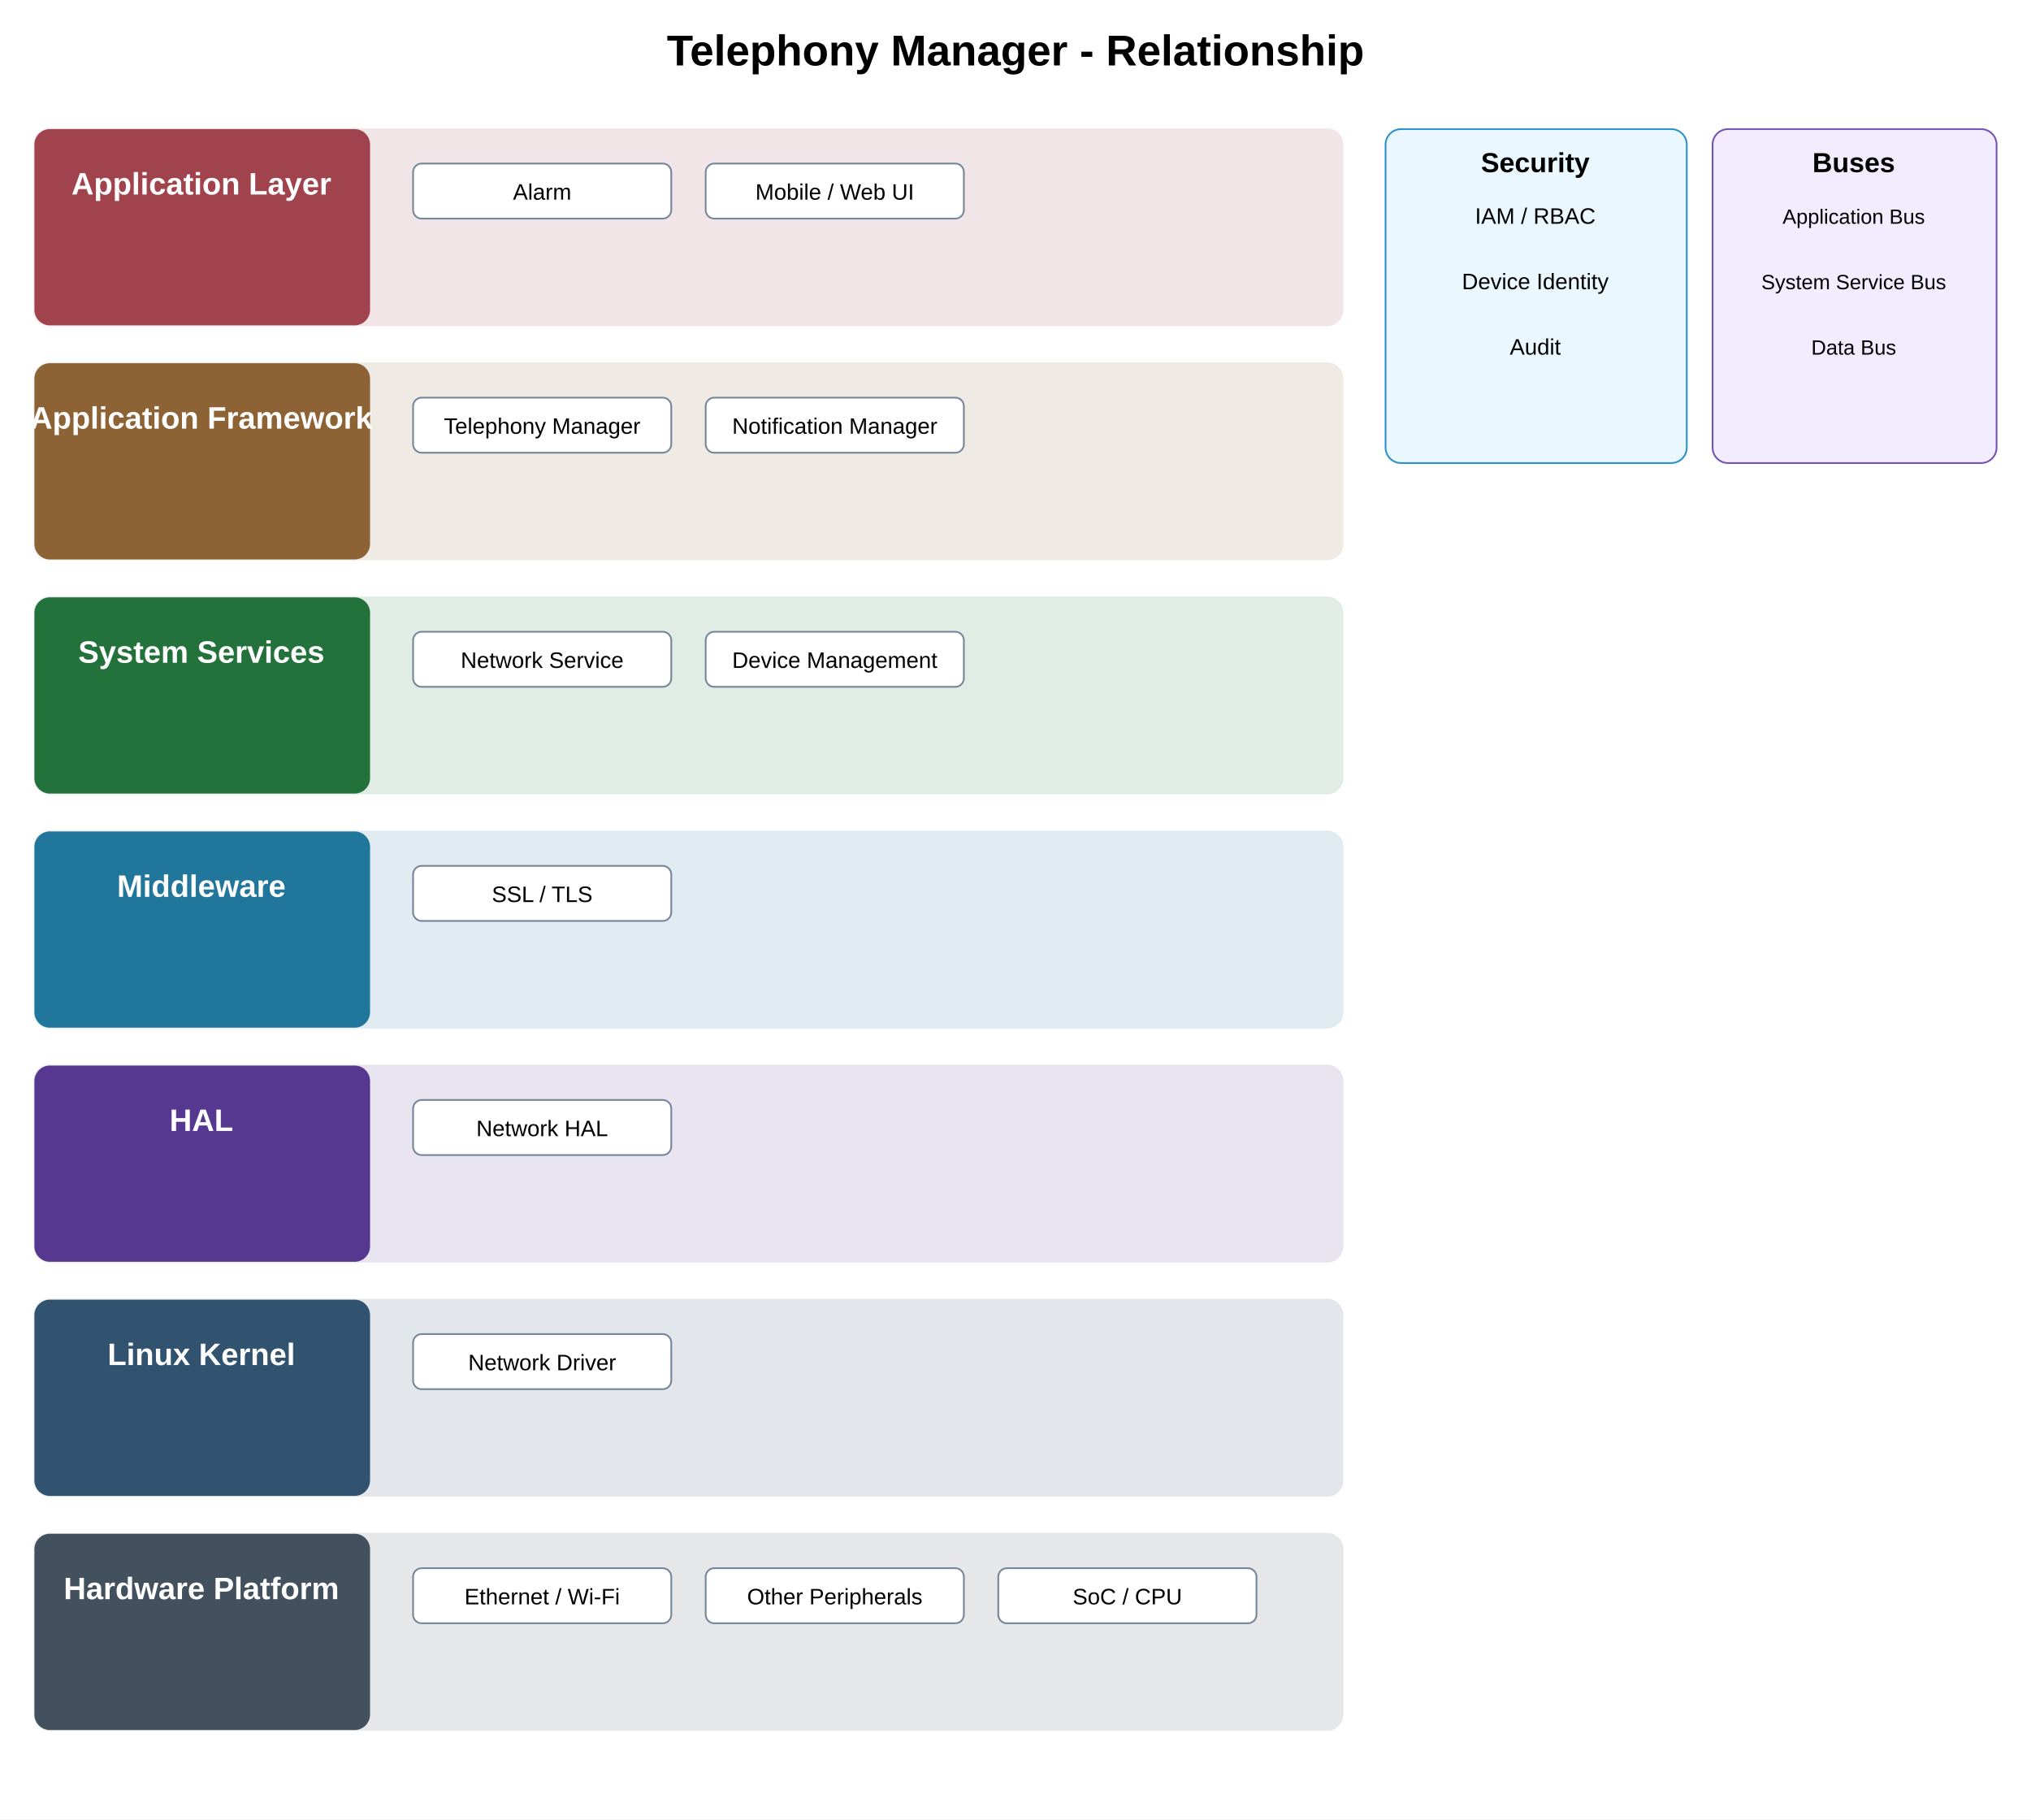
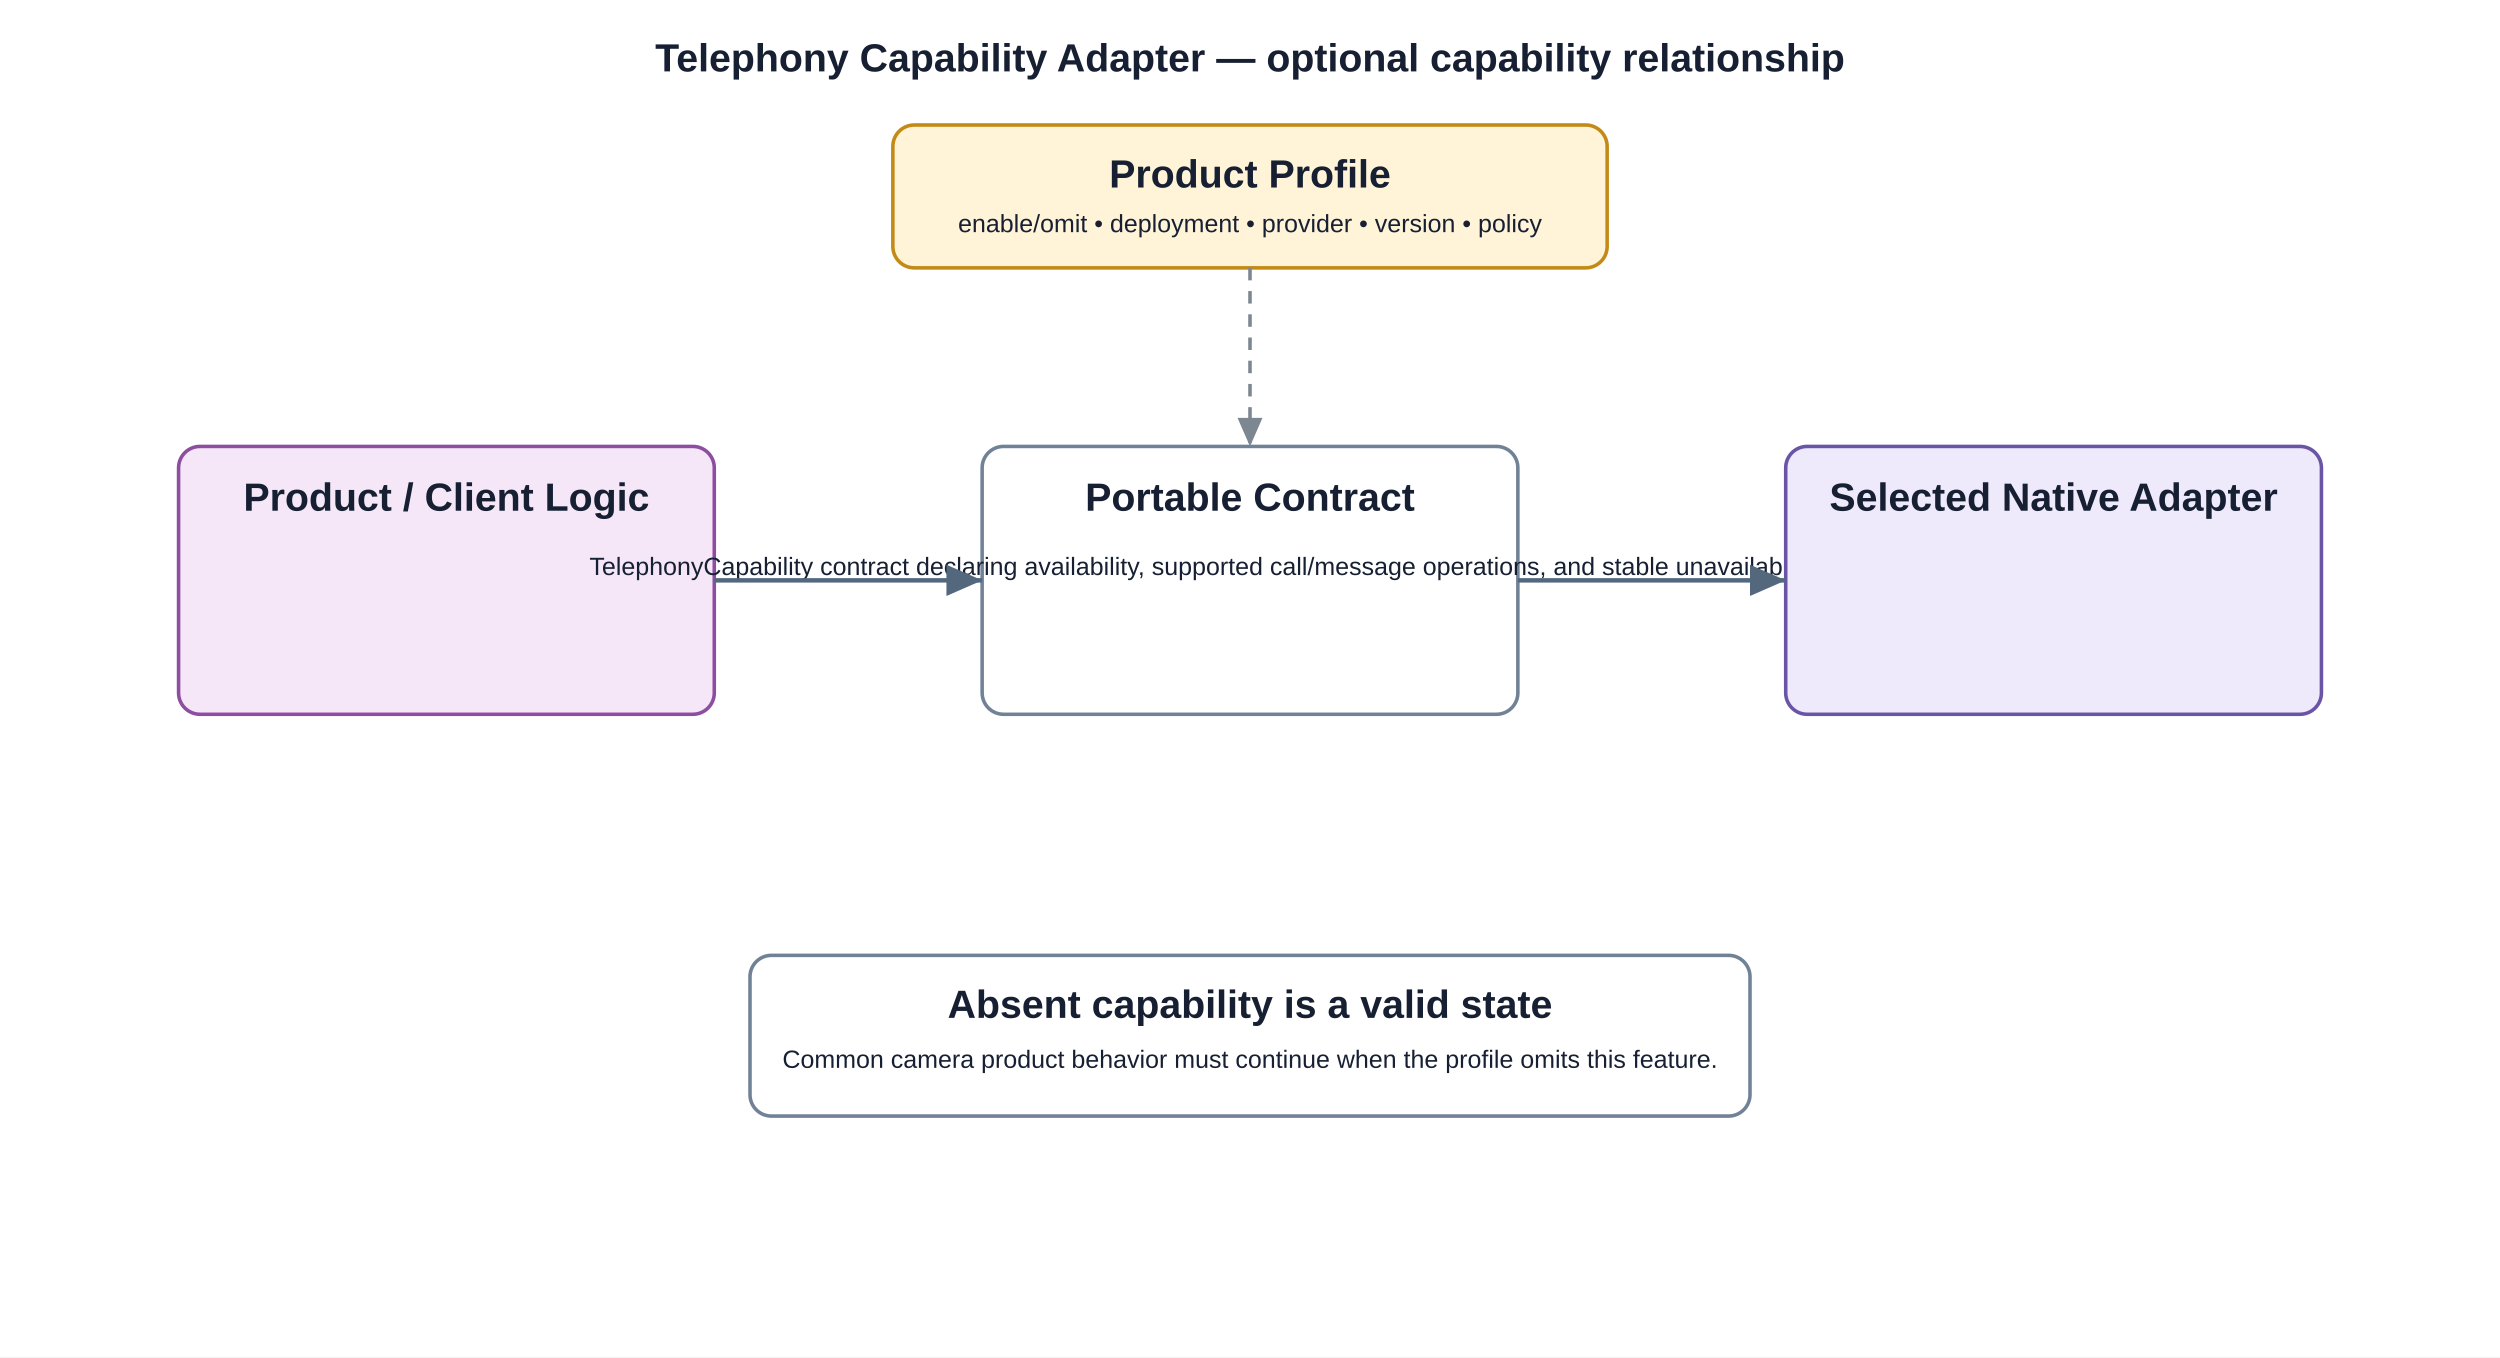
- <svg xmlns="http://www.w3.org/2000/svg" width="1180" height="1057">
-   <rect width="100%" height="100%" fill="white" />
-   <text x="590" y="38" font-family="Arial" font-size="25" font-weight="bold" text-anchor="middle">Telephony Manager - Relationship</text>
-   <rect x="20" y="75" width="760" height="114" rx="9" fill="#a1434d" opacity=".14" stroke="#a1434d" />
-   <rect x="20" y="75" width="195" height="114" rx="9" fill="#a1434d" />
-   <text x="117" y="113" font-family="Arial" font-size="18" font-weight="bold" fill="white" text-anchor="middle">Application Layer</text>
-   <rect x="240" y="95" width="150" height="32" rx="5" fill="white" stroke="#75869a" />
-   <text x="315" y="116" font-family="Arial" font-size="13" text-anchor="middle">Alarm</text>
-   <rect x="410" y="95" width="150" height="32" rx="5" fill="white" stroke="#75869a" />
-   <text x="485" y="116" font-family="Arial" font-size="13" text-anchor="middle">Mobile / Web UI</text>
-   <rect x="20" y="211" width="760" height="114" rx="9" fill="#8d6335" opacity=".14" stroke="#8d6335" />
-   <rect x="20" y="211" width="195" height="114" rx="9" fill="#8d6335" />
-   <text x="117" y="249" font-family="Arial" font-size="18" font-weight="bold" fill="white" text-anchor="middle">Application Framework</text>
-   <rect x="240" y="231" width="150" height="32" rx="5" fill="white" stroke="#75869a" />
-   <text x="315" y="252" font-family="Arial" font-size="13" text-anchor="middle">Telephony Manager</text>
-   <rect x="410" y="231" width="150" height="32" rx="5" fill="white" stroke="#75869a" />
-   <text x="485" y="252" font-family="Arial" font-size="13" text-anchor="middle">Notification Manager</text>
-   <rect x="20" y="347" width="760" height="114" rx="9" fill="#23723b" opacity=".14" stroke="#23723b" />
-   <rect x="20" y="347" width="195" height="114" rx="9" fill="#23723b" />
-   <text x="117" y="385" font-family="Arial" font-size="18" font-weight="bold" fill="white" text-anchor="middle">System Services</text>
-   <rect x="240" y="367" width="150" height="32" rx="5" fill="white" stroke="#75869a" />
-   <text x="315" y="388" font-family="Arial" font-size="13" text-anchor="middle">Network Service</text>
-   <rect x="410" y="367" width="150" height="32" rx="5" fill="white" stroke="#75869a" />
-   <text x="485" y="388" font-family="Arial" font-size="13" text-anchor="middle">Device Management</text>
-   <rect x="20" y="483" width="760" height="114" rx="9" fill="#20769b" opacity=".14" stroke="#20769b" />
-   <rect x="20" y="483" width="195" height="114" rx="9" fill="#20769b" />
-   <text x="117" y="521" font-family="Arial" font-size="18" font-weight="bold" fill="white" text-anchor="middle">Middleware</text>
-   <rect x="240" y="503" width="150" height="32" rx="5" fill="white" stroke="#75869a" />
-   <text x="315" y="524" font-family="Arial" font-size="13" text-anchor="middle">SSL / TLS</text>
-   <rect x="20" y="619" width="760" height="114" rx="9" fill="#563891" opacity=".14" stroke="#563891" />
-   <rect x="20" y="619" width="195" height="114" rx="9" fill="#563891" />
-   <text x="117" y="657" font-family="Arial" font-size="18" font-weight="bold" fill="white" text-anchor="middle">HAL</text>
-   <rect x="240" y="639" width="150" height="32" rx="5" fill="white" stroke="#75869a" />
-   <text x="315" y="660" font-family="Arial" font-size="13" text-anchor="middle">Network HAL</text>
-   <rect x="20" y="755" width="760" height="114" rx="9" fill="#31536f" opacity=".14" stroke="#31536f" />
-   <rect x="20" y="755" width="195" height="114" rx="9" fill="#31536f" />
-   <text x="117" y="793" font-family="Arial" font-size="18" font-weight="bold" fill="white" text-anchor="middle">Linux Kernel</text>
-   <rect x="240" y="775" width="150" height="32" rx="5" fill="white" stroke="#75869a" />
-   <text x="315" y="796" font-family="Arial" font-size="13" text-anchor="middle">Network Driver</text>
-   <rect x="20" y="891" width="760" height="114" rx="9" fill="#42515d" opacity=".14" stroke="#42515d" />
-   <rect x="20" y="891" width="195" height="114" rx="9" fill="#42515d" />
-   <text x="117" y="929" font-family="Arial" font-size="18" font-weight="bold" fill="white" text-anchor="middle">Hardware Platform</text>
-   <rect x="240" y="911" width="150" height="32" rx="5" fill="white" stroke="#75869a" />
-   <text x="315" y="932" font-family="Arial" font-size="13" text-anchor="middle">Ethernet / Wi-Fi</text>
-   <rect x="410" y="911" width="150" height="32" rx="5" fill="white" stroke="#75869a" />
-   <text x="485" y="932" font-family="Arial" font-size="13" text-anchor="middle">Other Peripherals</text>
-   <rect x="580" y="911" width="150" height="32" rx="5" fill="white" stroke="#75869a" />
-   <text x="655" y="932" font-family="Arial" font-size="13" text-anchor="middle">SoC / CPU</text>
-   <rect x="805" y="75" width="175" height="194" rx="9" fill="#eaf7ff" stroke="#2b91cf" />
-   <text x="892" y="100" font-family="Arial" font-size="16" font-weight="bold" text-anchor="middle">Security</text>
-   <text x="892" y="130" font-family="Arial" font-size="13" text-anchor="middle">IAM / RBAC</text>
-   <text x="892" y="168" font-family="Arial" font-size="13" text-anchor="middle">Device Identity</text>
-   <text x="892" y="206" font-family="Arial" font-size="13" text-anchor="middle">Audit</text>
-   <rect x="995" y="75" width="165" height="194" rx="9" fill="#f3ecff" stroke="#7254b3" />
-   <text x="1077" y="100" font-family="Arial" font-size="16" font-weight="bold" text-anchor="middle">Buses</text>
-   <text x="1077" y="130" font-family="Arial" font-size="12" text-anchor="middle">Application Bus</text>
-   <text x="1077" y="168" font-family="Arial" font-size="12" text-anchor="middle">System Service Bus</text>
-   <text x="1077" y="206" font-family="Arial" font-size="12" text-anchor="middle">Data Bus</text>
+ <svg xmlns="http://www.w3.org/2000/svg" width="1400" height="760">
+   <defs>
+     <style>text{font-family:Arial;fill:#172033}.h{font-size:22px;font-weight:bold}.t{font-size:14px}.p{fill:#fff4d8;stroke:#c38a17;stroke-width:2}.prod{fill:#f5e7f7;stroke:#8d4da0;stroke-width:2}.contract{fill:white;stroke:#718297;stroke-width:2}.adapter{fill:#eee9fb;stroke:#6a54a5;stroke-width:2}.a{stroke:#53677d;stroke-width:2.5;fill:none;marker-end:url(#a)}.o{stroke:#7d8791;stroke-width:2;stroke-dasharray:7 6;fill:none;marker-end:url(#o)}</style>
+     <marker id="a" markerWidth="10" markerHeight="10" refX="8" refY="3.5" orient="auto">
+       <polygon points="0 0,8 3.5,0 7" fill="#53677d" />
+     </marker>
+     <marker id="o" markerWidth="10" markerHeight="10" refX="8" refY="3.5" orient="auto">
+       <polygon points="0 0,8 3.5,0 7" fill="#7d8791" />
+     </marker>
+   </defs>
+   <rect width="1400" height="760" fill="white" />
+   <text x="700" y="40" class="h" text-anchor="middle">Telephony Capability Adapter — optional capability relationship</text>
+   <rect x="500" y="70" width="400" height="80" rx="12" class="p" />
+   <text x="700" y="105" class="h" text-anchor="middle">Product Profile</text>
+   <text x="700" y="130" class="t" text-anchor="middle">enable/omit • deployment • provider • version • policy</text>
+   <rect x="100" y="250" width="300" height="150" rx="12" class="prod" />
+   <text x="250" y="286" class="h" text-anchor="middle">Product / Client Logic</text>
+   <rect x="550" y="250" width="300" height="150" rx="12" class="contract" />
+   <text x="700" y="286" class="h" text-anchor="middle">Portable Contract</text>
+   <text x="700" y="322" class="t" text-anchor="middle">TelephonyCapability contract declaring availability, supported call/message operations, and stable unavailable behavior.</text>
+   <rect x="1000" y="250" width="300" height="150" rx="12" class="adapter" />
+   <text x="1150" y="286" class="h" text-anchor="middle">Selected Native Adapter</text>
+   <path d="M400 325 L550 325" class="a" />
+   <path d="M850 325 L1000 325" class="a" />
+   <path d="M700 150 L700 250" class="o" />
+   <rect x="420" y="535" width="560" height="90" rx="12" class="contract" />
+   <text x="700" y="570" class="h" text-anchor="middle">Absent capability is a valid state</text>
+   <text x="700" y="598" class="t" text-anchor="middle">Common camera product behavior must continue when the profile omits this feature.</text>
</svg>
